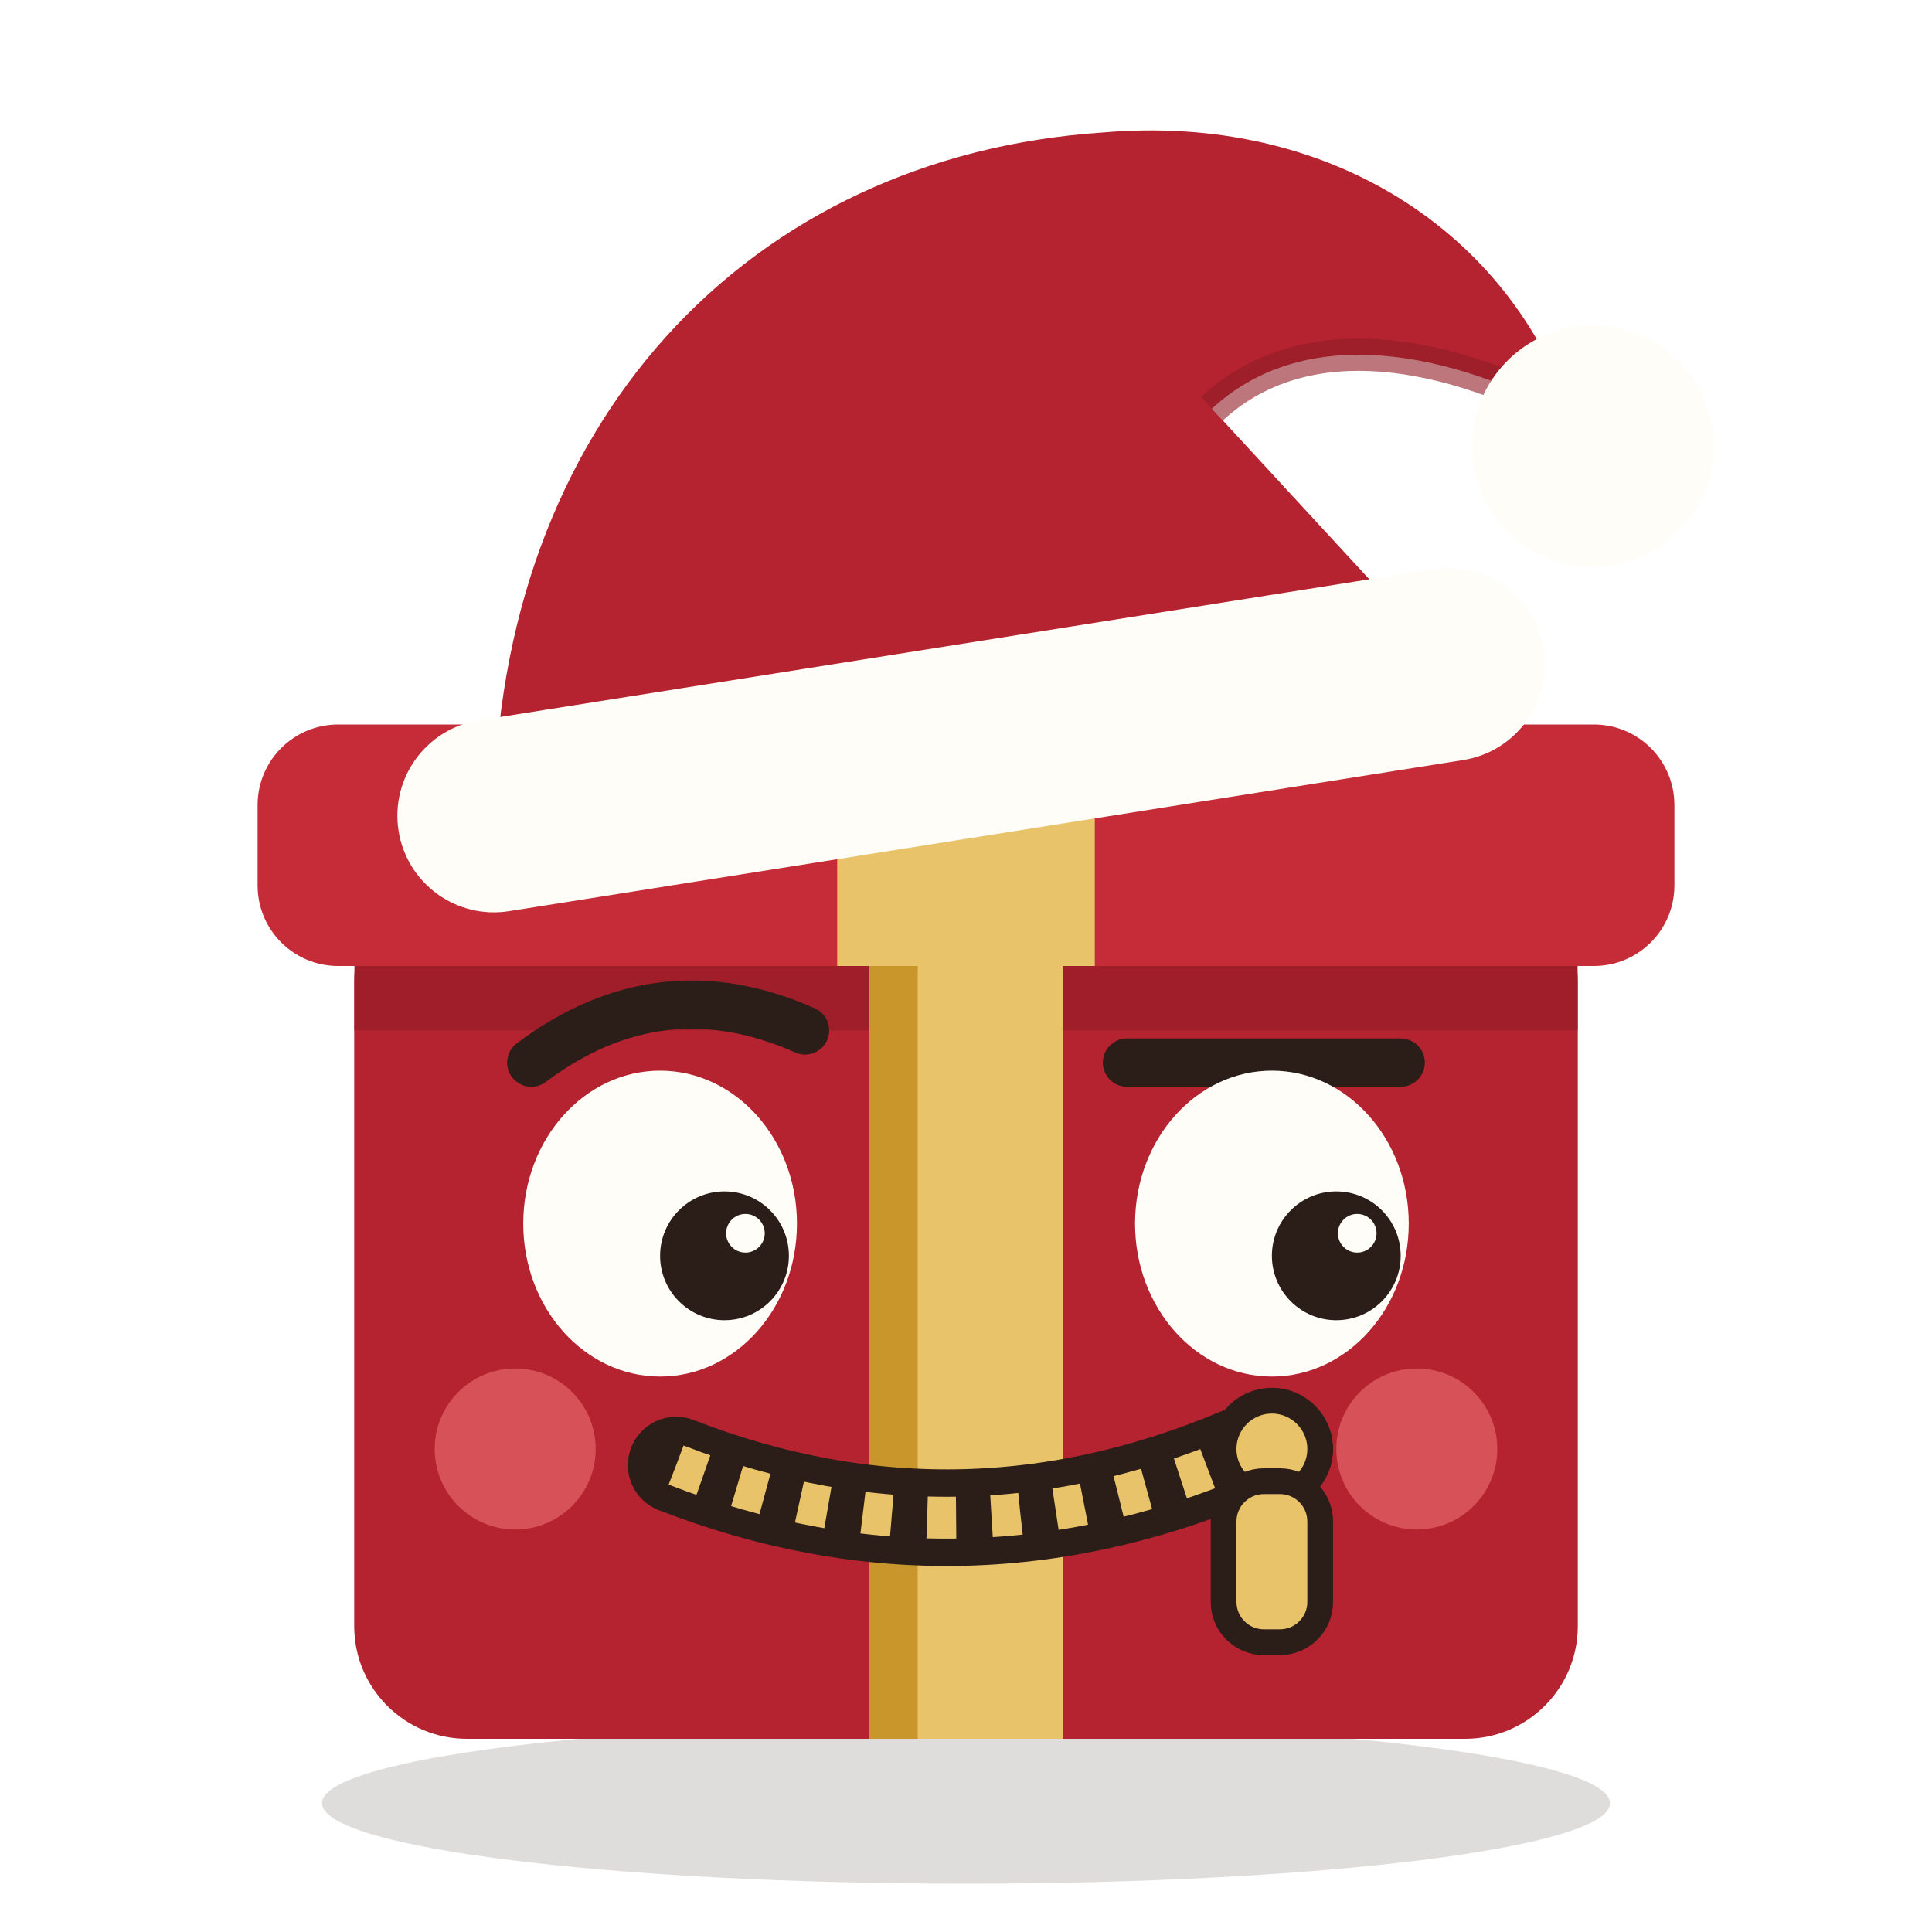
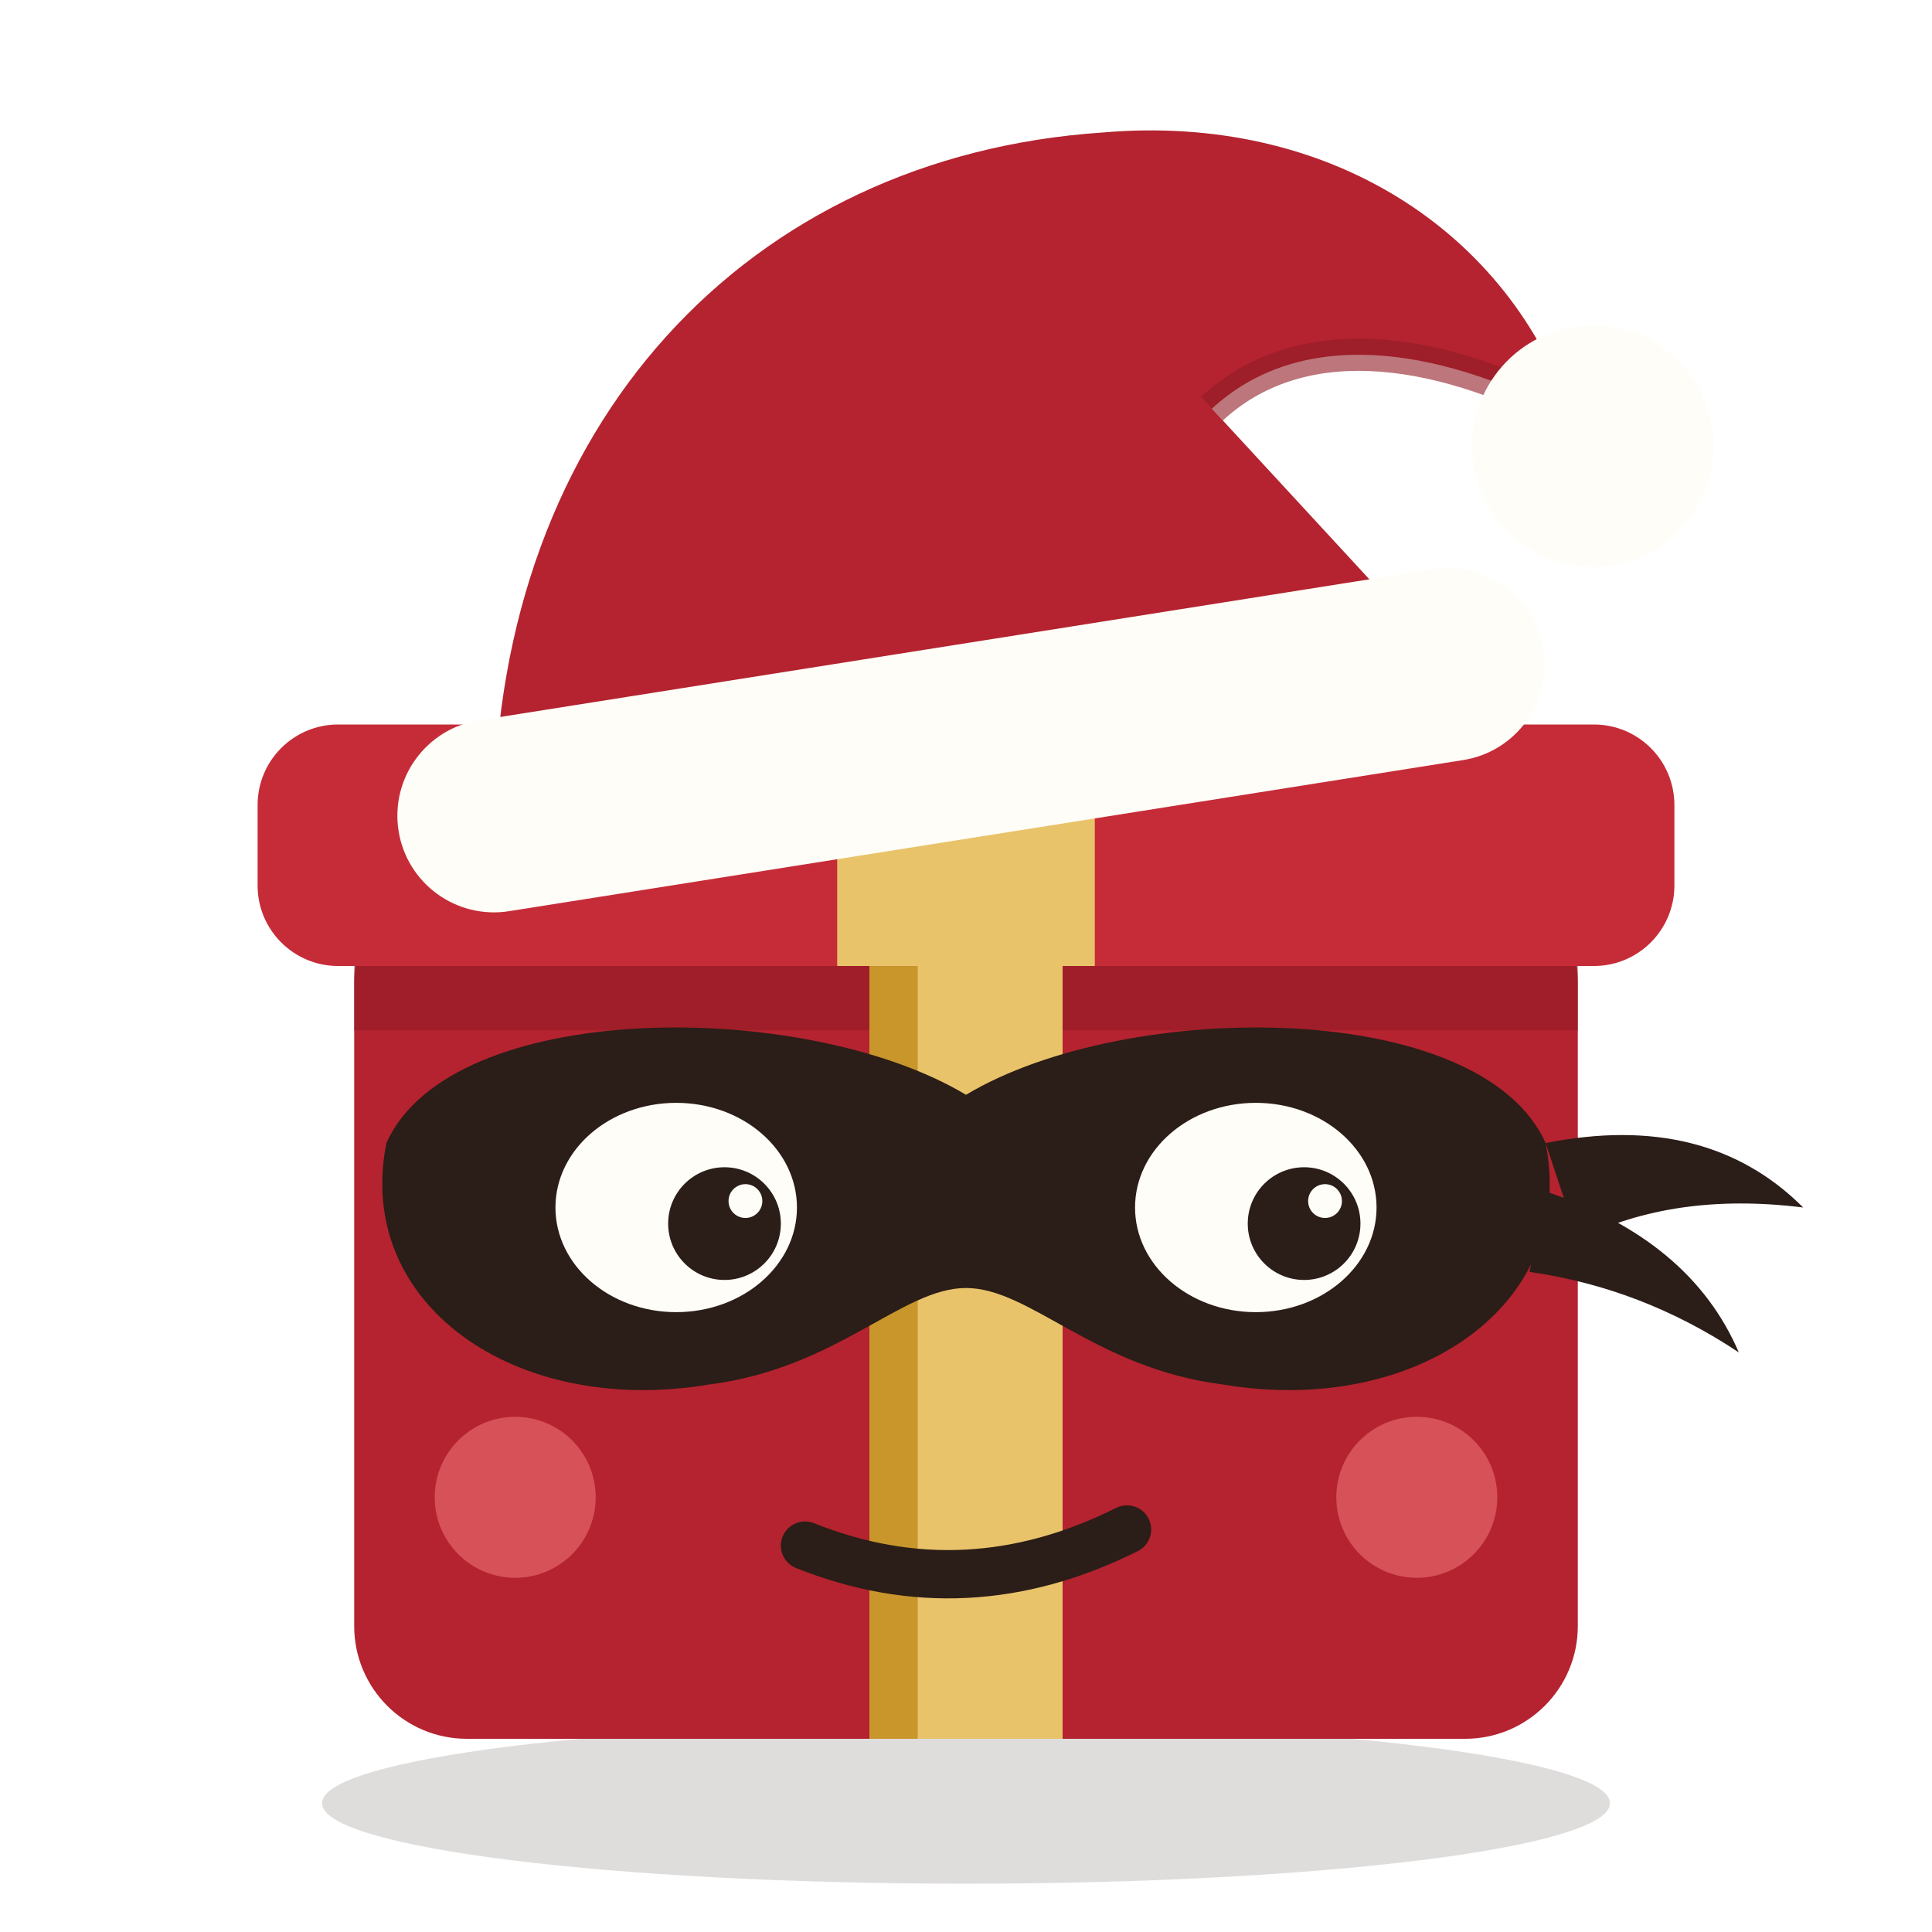
<svg xmlns="http://www.w3.org/2000/svg" viewBox="0 0 120 120">
  <ellipse cx="60" cy="112" rx="40" ry="5" fill="#2b1d17" opacity=".15" />
  <g>
    <rect x="22" y="54" width="76" height="54" rx="7" fill="#b4232f" />
    <rect x="22" y="54" width="76" height="10" fill="#8f1a24" opacity=".55" />
    <rect x="54" y="54" width="12" height="54" fill="#e9c36a" />
    <rect x="54" y="54" width="3" height="54" fill="#c8962b" />
    <rect x="16" y="45" width="88" height="15" rx="5" fill="#c62c38" />
    <rect x="52" y="45" width="16" height="15" fill="#e9c36a" />
    <g transform="rotate(-9 60 44)">
      <path d="M30 46 C 34 22, 52 8, 74 10 C 88 11, 98 20, 100 32 C 92 26, 84 24, 78 28 C 82 34, 86 40, 90 46 Z" fill="#b4232f" />
      <path d="M78 28 C 84 24, 92 26, 100 32" stroke="#8f1a24" stroke-width="2" fill="none" opacity=".6" />
      <rect x="24" y="40" width="72" height="12" rx="6" fill="#fffdf8" />
      <circle cx="101" cy="34" r="7.5" fill="#fffdf8" />
    </g>
-     <path d="M33 66 Q 41 60 50 64" stroke="#2b1d17" stroke-width="3" fill="none" stroke-linecap="round" />
-     <path d="M70 66 Q 79 66 87 66" stroke="#2b1d17" stroke-width="3" fill="none" stroke-linecap="round" />
-     <ellipse cx="41" cy="76" rx="8.5" ry="9.5" fill="#fffdf8" />
-     <ellipse cx="79" cy="76" rx="8.5" ry="9.5" fill="#fffdf8" />
-     <g>
-       <circle cx="45" cy="78" r="4" fill="#2b1d17" />
-       <circle cx="83" cy="78" r="4" fill="#2b1d17" />
-       <circle cx="46.3" cy="76.6" r="1.2" fill="#fffdf8" />
-       <circle cx="84.3" cy="76.6" r="1.2" fill="#fffdf8" />
-     </g>
-     <circle cx="32" cy="90" r="5" fill="#ff8a8a" opacity=".45" />
-     <circle cx="88" cy="90" r="5" fill="#ff8a8a" opacity=".45" />
-     <path d="M42 91 Q 60 98 78 90" stroke="#2b1d17" stroke-width="6" fill="none" stroke-linecap="round" />
-     <path d="M42 91 Q 60 98 78 90" stroke="#e9c36a" stroke-width="2.6" stroke-dasharray="1.8 2.2" fill="none" />
-     <circle cx="79" cy="90" r="3" fill="#e9c36a" stroke="#2b1d17" stroke-width="1.6" />
-     <rect x="76" y="92" width="6" height="10" rx="2.5" fill="#e9c36a" stroke="#2b1d17" stroke-width="1.6" />
+     <path d="M96 71 q 10 -2 16 4 q -8 -1 -14 2 z M96 74 q 9 3 12 10 q -6 -4 -13 -5 z" fill="#2b1d17" />
+     <path d="M24 71 C 28 62, 50 62, 60 68 C 70 62, 92 62, 96 71 C 98 81, 88 88, 76 86 C 68 85, 64 80, 60 80 C 56 80, 52 85, 44 86 C 32 88, 22 81, 24 71 Z" fill="#2b1d17" />
+     <ellipse cx="42" cy="75" rx="7.5" ry="6.5" fill="#fffdf8" />
+     <ellipse cx="78" cy="75" rx="7.5" ry="6.5" fill="#fffdf8" />
+     <circle cx="45" cy="76" r="3.5" fill="#2b1d17" />
+     <circle cx="81" cy="76" r="3.5" fill="#2b1d17" />
+     <circle cx="46.3" cy="74.6" r="1.05" fill="#fffdf8" />
+     <circle cx="82.3" cy="74.6" r="1.05" fill="#fffdf8" />
+     <circle cx="32" cy="93" r="5" fill="#ff8a8a" opacity=".45" />
+     <circle cx="88" cy="93" r="5" fill="#ff8a8a" opacity=".45" />
+     <path d="M50 96 Q 60 100 70 95" stroke="#2b1d17" stroke-width="3" fill="none" stroke-linecap="round" />
  </g>
</svg>
